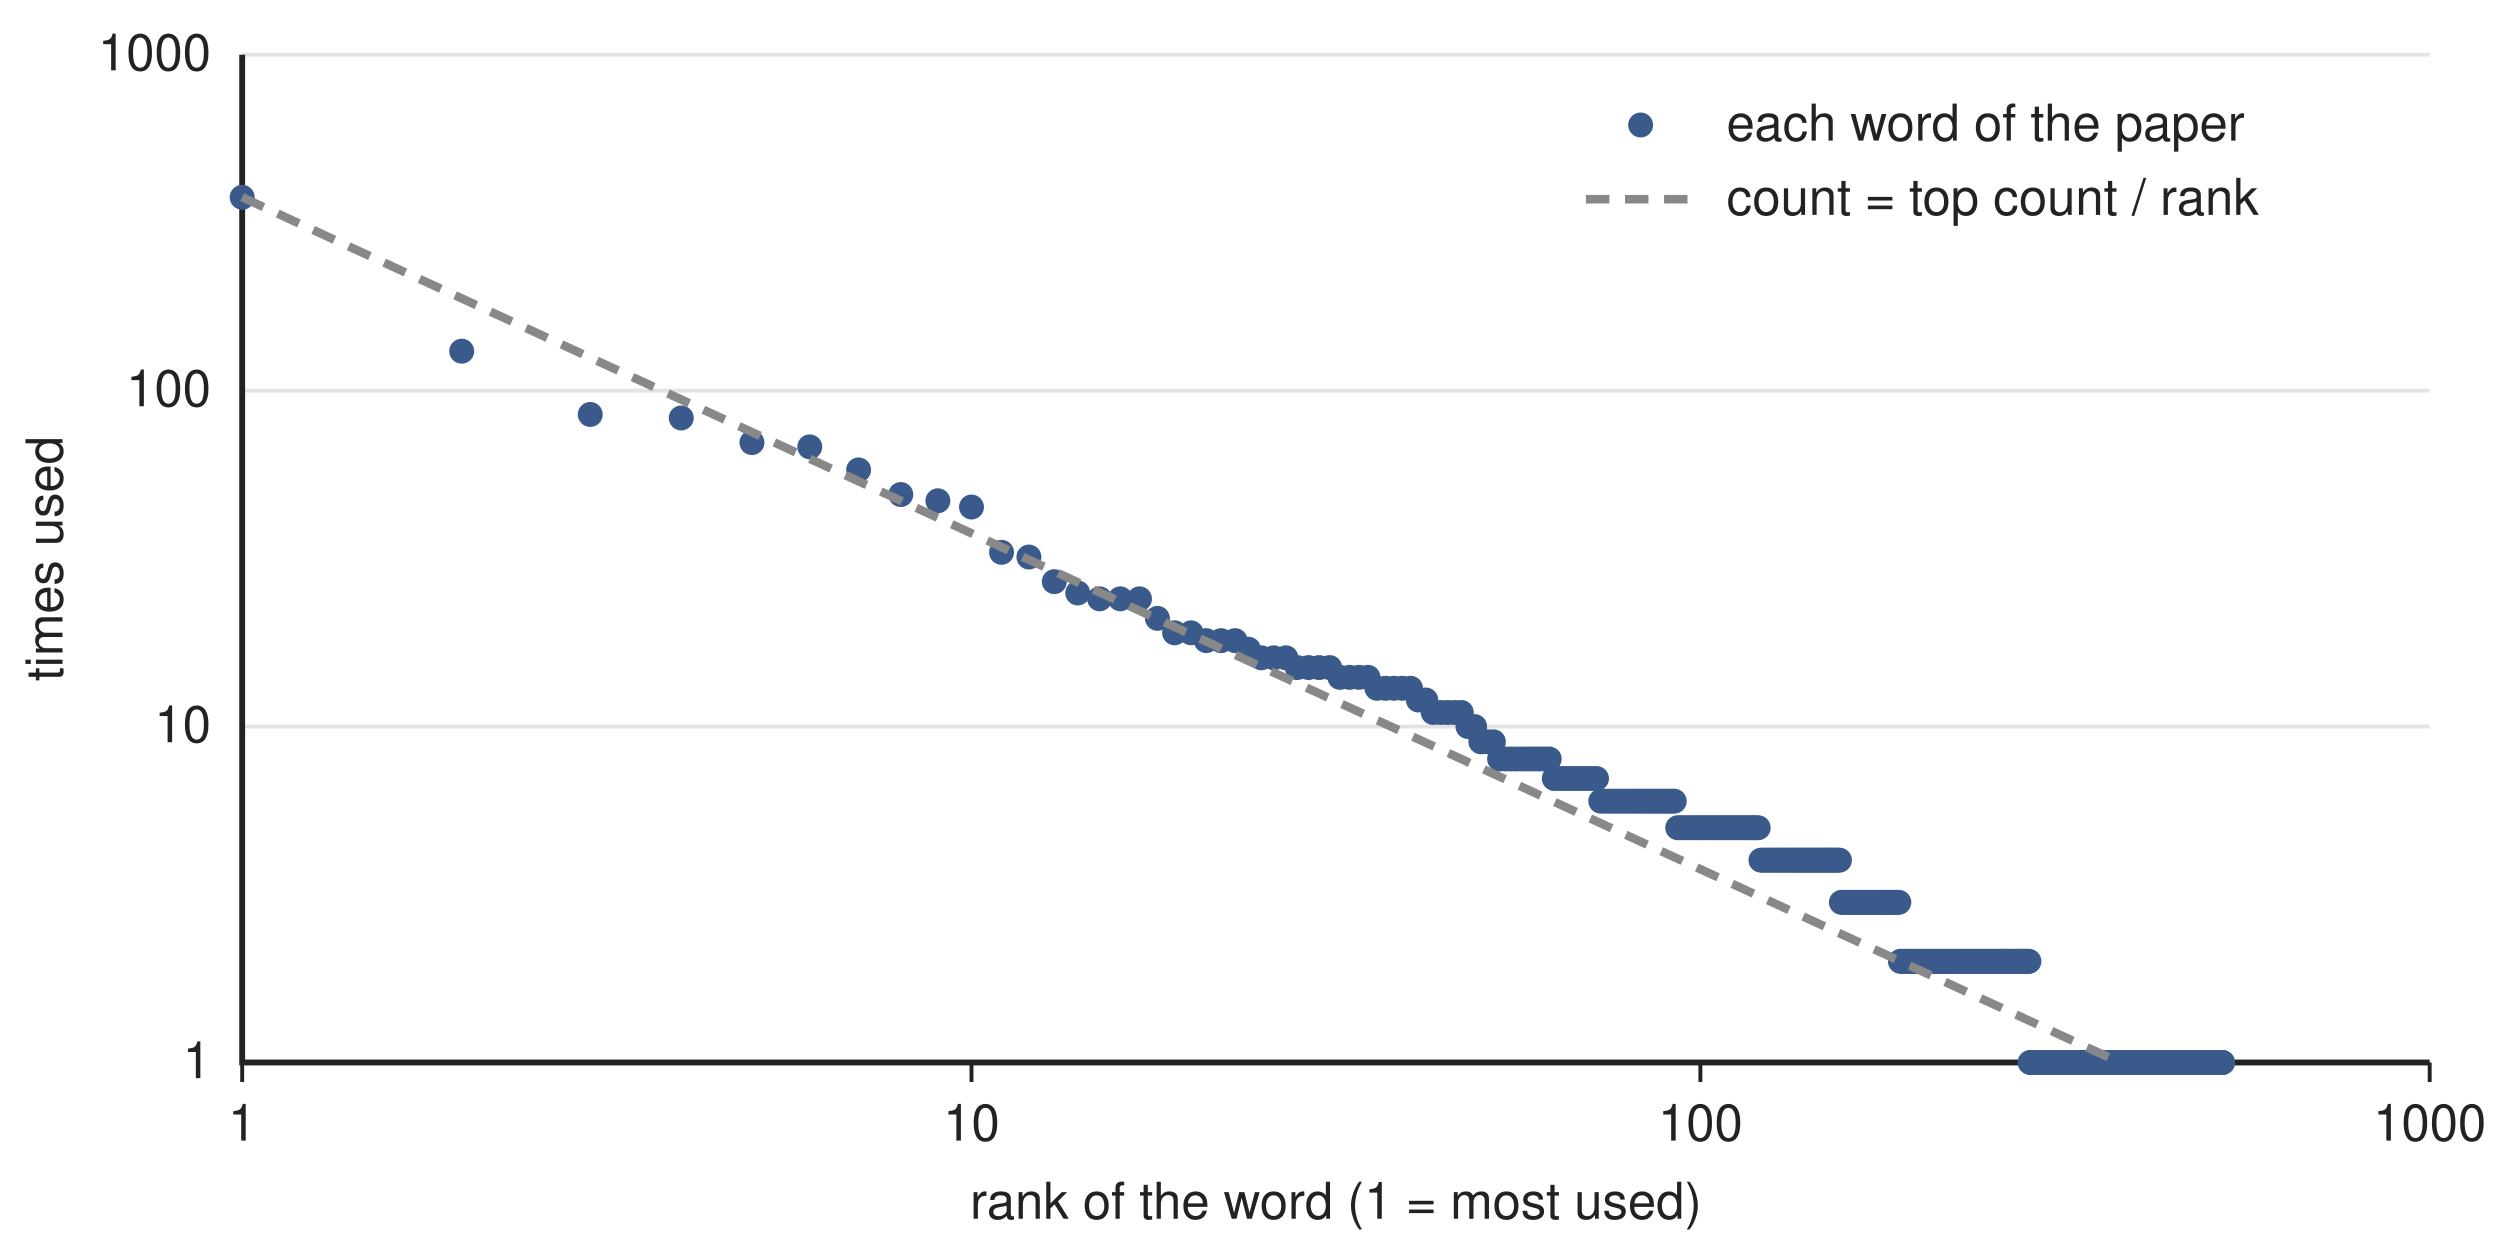
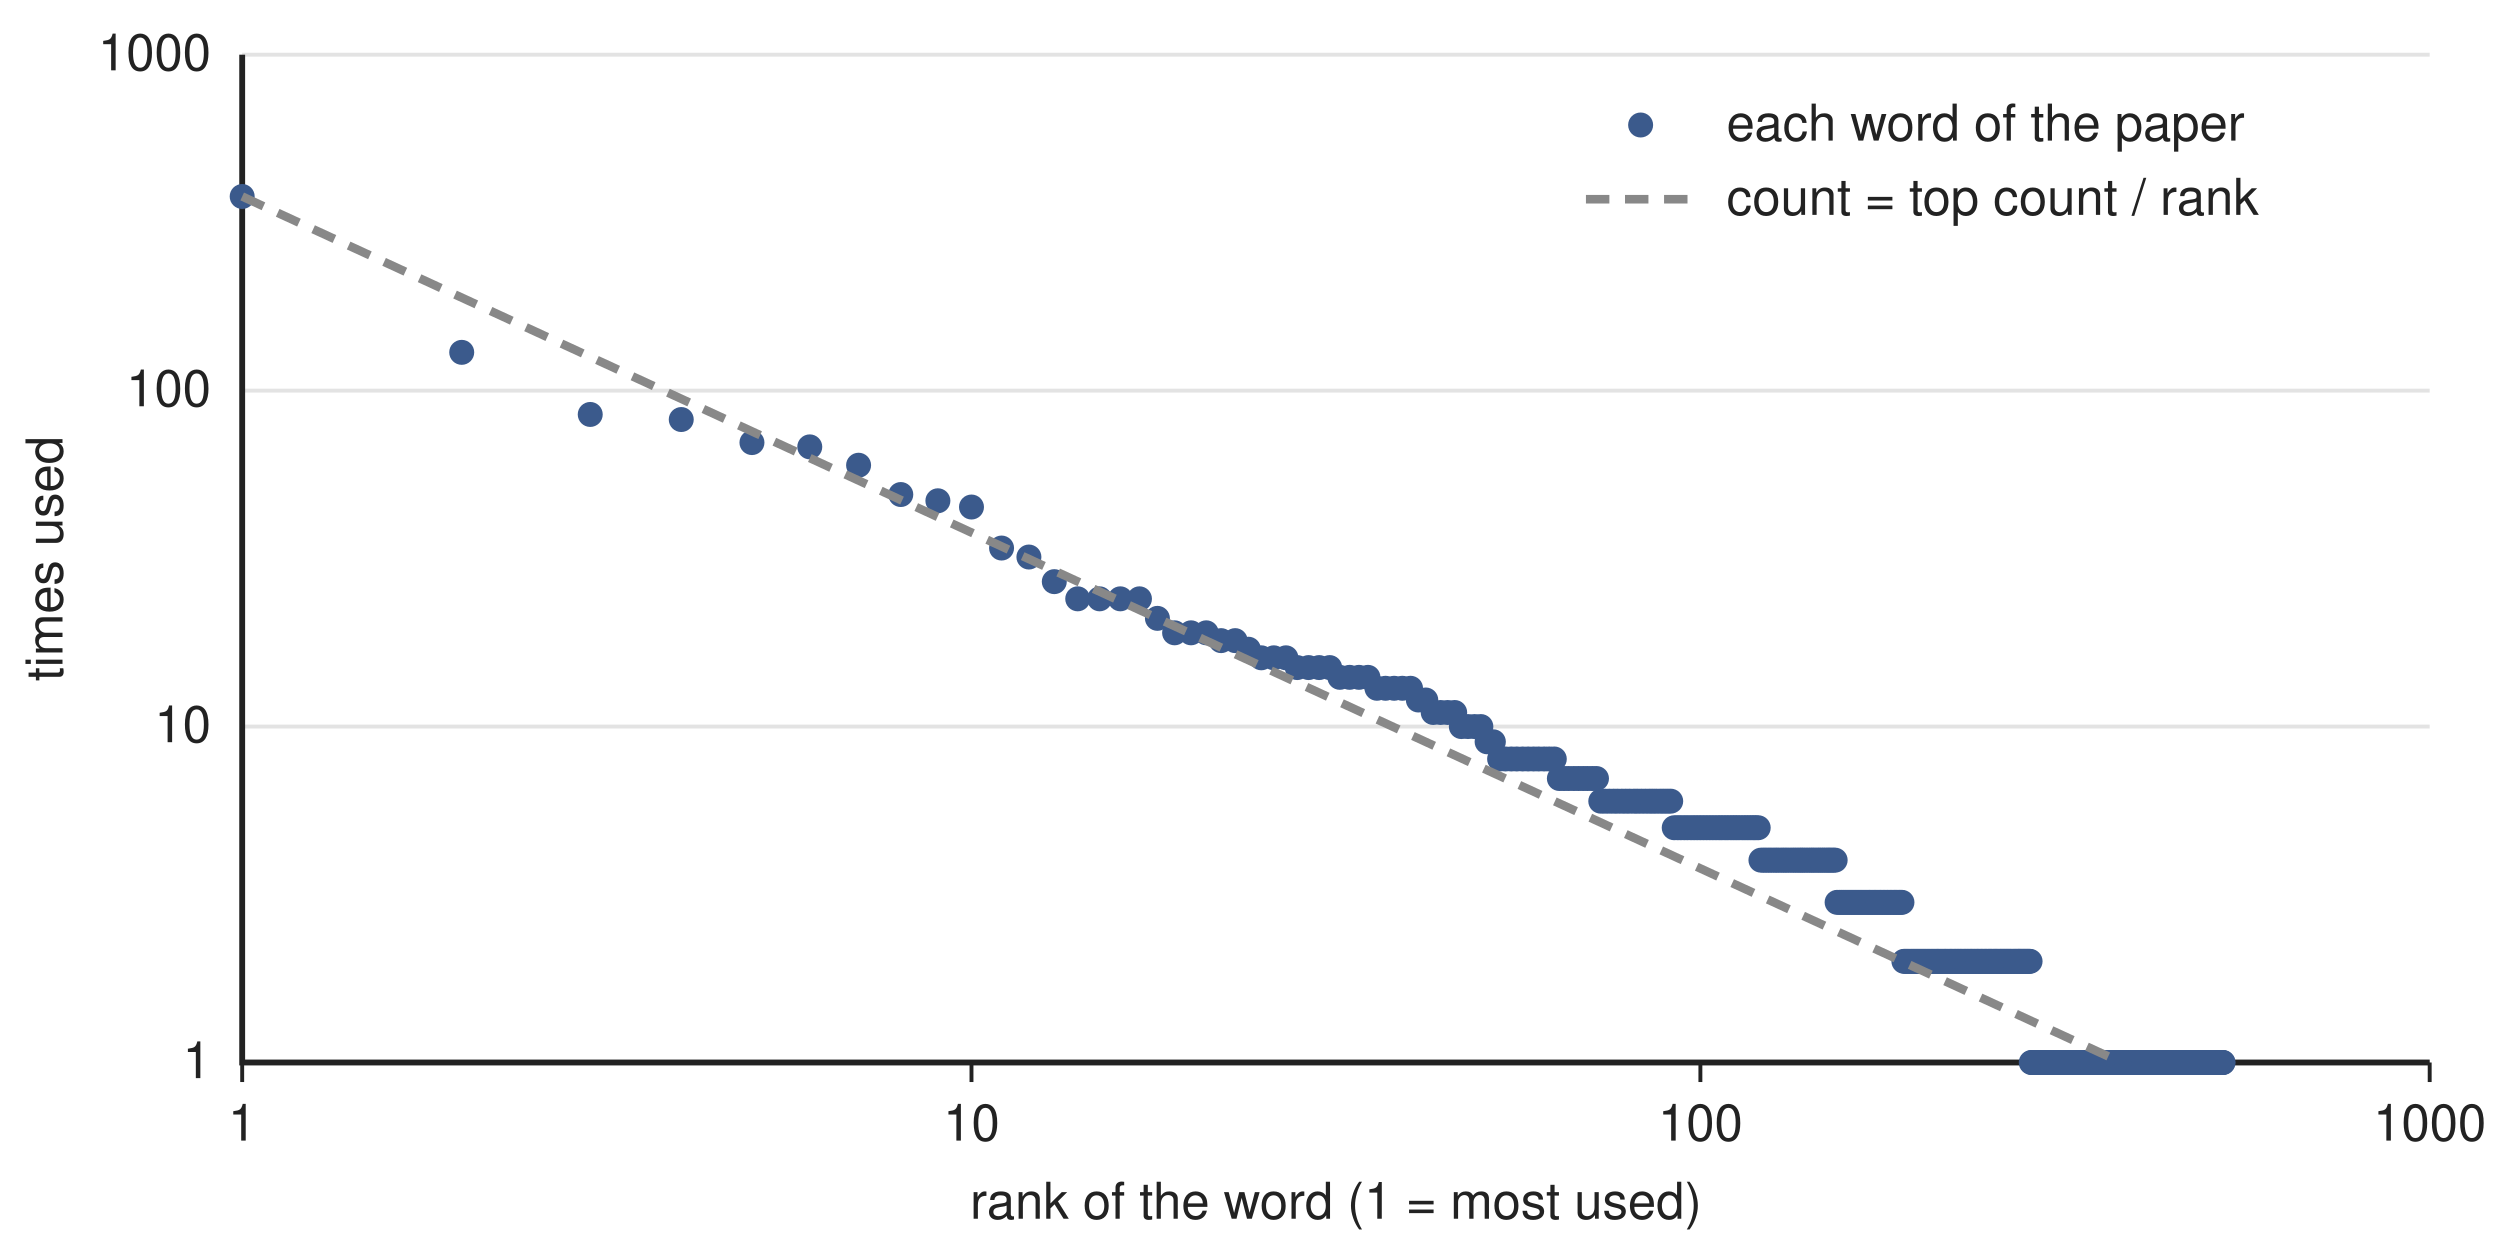
<svg xmlns="http://www.w3.org/2000/svg" viewBox="0 0 640 320" width="640" height="320" font-family="Helvetica, Arial, sans-serif" font-size="13">
  <rect width="640" height="320" fill="white" />
  <path d="M62 272.0 H622" stroke="#e3e3e3" />
  <text x="54" y="276.0" text-anchor="end" fill="#222">1</text>
  <path d="M62 186.0 H622" stroke="#e3e3e3" />
  <text x="54" y="190.0" text-anchor="end" fill="#222">10</text>
  <path d="M62 100.0 H622" stroke="#e3e3e3" />
  <text x="54" y="104.0" text-anchor="end" fill="#222">100</text>
  <path d="M62 14.0 H622" stroke="#e3e3e3" />
  <text x="54" y="18.0" text-anchor="end" fill="#222">1000</text>
  <path d="M62.0 272 v5" stroke="#222" />
  <text x="62.0" y="292" text-anchor="middle" fill="#222">1</text>
  <path d="M248.7 272 v5" stroke="#222" />
  <text x="248.7" y="292" text-anchor="middle" fill="#222">10</text>
  <path d="M435.3 272 v5" stroke="#222" />
  <text x="435.3" y="292" text-anchor="middle" fill="#222">100</text>
  <path d="M622.0 272 v5" stroke="#222" />
  <text x="622.0" y="292" text-anchor="middle" fill="#222">1000</text>
  <path d="M62 14 V272 H622" fill="none" stroke="#222" stroke-width="1.5" />
  <text x="342.0" y="312" text-anchor="middle" fill="#222">rank of the word (1 = most used)</text>
  <text x="16" y="143.0" text-anchor="middle" fill="#222" transform="rotate(-90 16 143.0)">times used</text>
-   <circle cx="62.0" cy="50.5" r="3.2" fill="#3b5a8c" />
-   <circle cx="118.2" cy="89.9" r="3.2" fill="#3b5a8c" />
+   <circle cx="62.0" cy="50.3" r="3.2" fill="#3b5a8c" />
+   <circle cx="118.2" cy="90.2" r="3.2" fill="#3b5a8c" />
  <circle cx="151.1" cy="106.1" r="3.2" fill="#3b5a8c" />
-   <circle cx="174.4" cy="107.0" r="3.2" fill="#3b5a8c" />
+   <circle cx="174.4" cy="107.4" r="3.2" fill="#3b5a8c" />
  <circle cx="192.5" cy="113.3" r="3.2" fill="#3b5a8c" />
  <circle cx="207.3" cy="114.4" r="3.2" fill="#3b5a8c" />
-   <circle cx="219.8" cy="120.3" r="3.2" fill="#3b5a8c" />
+   <circle cx="219.8" cy="119.1" r="3.2" fill="#3b5a8c" />
  <circle cx="230.6" cy="126.6" r="3.2" fill="#3b5a8c" />
  <circle cx="240.1" cy="128.2" r="3.2" fill="#3b5a8c" />
  <circle cx="248.7" cy="129.8" r="3.2" fill="#3b5a8c" />
-   <circle cx="256.4" cy="141.4" r="3.2" fill="#3b5a8c" />
+   <circle cx="256.4" cy="140.3" r="3.2" fill="#3b5a8c" />
  <circle cx="263.4" cy="142.6" r="3.2" fill="#3b5a8c" />
  <circle cx="269.9" cy="148.9" r="3.2" fill="#3b5a8c" />
-   <circle cx="275.9" cy="151.8" r="3.2" fill="#3b5a8c" />
+   <circle cx="275.9" cy="153.3" r="3.2" fill="#3b5a8c" />
  <circle cx="281.5" cy="153.3" r="3.2" fill="#3b5a8c" />
  <circle cx="286.8" cy="153.3" r="3.2" fill="#3b5a8c" />
  <circle cx="291.7" cy="153.3" r="3.2" fill="#3b5a8c" />
  <circle cx="296.3" cy="158.3" r="3.2" fill="#3b5a8c" />
  <circle cx="300.7" cy="162.0" r="3.2" fill="#3b5a8c" />
  <circle cx="304.9" cy="162.0" r="3.2" fill="#3b5a8c" />
-   <circle cx="308.8" cy="164.0" r="3.2" fill="#3b5a8c" />
+   <circle cx="308.8" cy="162.0" r="3.2" fill="#3b5a8c" />
  <circle cx="312.6" cy="164.0" r="3.2" fill="#3b5a8c" />
  <circle cx="316.2" cy="164.0" r="3.2" fill="#3b5a8c" />
  <circle cx="319.6" cy="166.2" r="3.2" fill="#3b5a8c" />
  <circle cx="322.9" cy="168.4" r="3.2" fill="#3b5a8c" />
  <circle cx="326.1" cy="168.4" r="3.2" fill="#3b5a8c" />
  <circle cx="329.2" cy="168.4" r="3.2" fill="#3b5a8c" />
  <circle cx="332.1" cy="170.9" r="3.2" fill="#3b5a8c" />
  <circle cx="335.0" cy="170.9" r="3.2" fill="#3b5a8c" />
  <circle cx="337.7" cy="170.9" r="3.2" fill="#3b5a8c" />
  <circle cx="340.4" cy="170.9" r="3.2" fill="#3b5a8c" />
  <circle cx="343.0" cy="173.4" r="3.2" fill="#3b5a8c" />
  <circle cx="345.5" cy="173.4" r="3.2" fill="#3b5a8c" />
  <circle cx="347.9" cy="173.4" r="3.2" fill="#3b5a8c" />
  <circle cx="350.2" cy="173.4" r="3.2" fill="#3b5a8c" />
  <circle cx="352.5" cy="176.2" r="3.2" fill="#3b5a8c" />
  <circle cx="354.7" cy="176.2" r="3.2" fill="#3b5a8c" />
  <circle cx="356.9" cy="176.2" r="3.2" fill="#3b5a8c" />
  <circle cx="359.0" cy="176.2" r="3.2" fill="#3b5a8c" />
  <circle cx="361.1" cy="176.2" r="3.2" fill="#3b5a8c" />
  <circle cx="363.1" cy="179.2" r="3.2" fill="#3b5a8c" />
  <circle cx="365.0" cy="179.2" r="3.2" fill="#3b5a8c" />
  <circle cx="366.9" cy="182.4" r="3.2" fill="#3b5a8c" />
  <circle cx="368.8" cy="182.4" r="3.2" fill="#3b5a8c" />
  <circle cx="370.6" cy="182.4" r="3.2" fill="#3b5a8c" />
  <circle cx="372.4" cy="182.4" r="3.2" fill="#3b5a8c" />
-   <circle cx="374.1" cy="182.4" r="3.2" fill="#3b5a8c" />
+   <circle cx="374.1" cy="186.0" r="3.2" fill="#3b5a8c" />
  <circle cx="375.8" cy="186.0" r="3.2" fill="#3b5a8c" />
  <circle cx="377.5" cy="186.0" r="3.2" fill="#3b5a8c" />
-   <circle cx="379.1" cy="189.9" r="3.2" fill="#3b5a8c" />
+   <circle cx="379.1" cy="186.0" r="3.2" fill="#3b5a8c" />
  <circle cx="380.7" cy="189.9" r="3.2" fill="#3b5a8c" />
  <circle cx="382.3" cy="189.9" r="3.2" fill="#3b5a8c" />
  <circle cx="383.9" cy="194.3" r="3.2" fill="#3b5a8c" />
  <circle cx="385.4" cy="194.3" r="3.2" fill="#3b5a8c" />
  <circle cx="386.9" cy="194.3" r="3.2" fill="#3b5a8c" />
  <circle cx="388.3" cy="194.3" r="3.2" fill="#3b5a8c" />
  <circle cx="389.8" cy="194.3" r="3.2" fill="#3b5a8c" />
  <circle cx="391.2" cy="194.3" r="3.2" fill="#3b5a8c" />
  <circle cx="392.6" cy="194.3" r="3.2" fill="#3b5a8c" />
  <circle cx="393.9" cy="194.3" r="3.2" fill="#3b5a8c" />
  <circle cx="395.3" cy="194.3" r="3.2" fill="#3b5a8c" />
  <circle cx="396.6" cy="194.3" r="3.2" fill="#3b5a8c" />
-   <circle cx="397.9" cy="199.3" r="3.2" fill="#3b5a8c" />
+   <circle cx="397.9" cy="194.3" r="3.2" fill="#3b5a8c" />
  <circle cx="399.2" cy="199.3" r="3.2" fill="#3b5a8c" />
  <circle cx="400.4" cy="199.3" r="3.2" fill="#3b5a8c" />
  <circle cx="401.6" cy="199.3" r="3.2" fill="#3b5a8c" />
  <circle cx="402.9" cy="199.3" r="3.2" fill="#3b5a8c" />
  <circle cx="404.1" cy="199.3" r="3.2" fill="#3b5a8c" />
  <circle cx="405.3" cy="199.3" r="3.2" fill="#3b5a8c" />
  <circle cx="406.4" cy="199.3" r="3.2" fill="#3b5a8c" />
  <circle cx="407.6" cy="199.3" r="3.2" fill="#3b5a8c" />
  <circle cx="408.7" cy="199.3" r="3.2" fill="#3b5a8c" />
  <circle cx="409.8" cy="205.1" r="3.2" fill="#3b5a8c" />
  <circle cx="410.9" cy="205.1" r="3.2" fill="#3b5a8c" />
  <circle cx="412.0" cy="205.1" r="3.2" fill="#3b5a8c" />
  <circle cx="413.1" cy="205.1" r="3.2" fill="#3b5a8c" />
  <circle cx="414.1" cy="205.1" r="3.2" fill="#3b5a8c" />
  <circle cx="415.2" cy="205.1" r="3.2" fill="#3b5a8c" />
  <circle cx="416.2" cy="205.1" r="3.2" fill="#3b5a8c" />
  <circle cx="417.2" cy="205.1" r="3.2" fill="#3b5a8c" />
  <circle cx="418.3" cy="205.1" r="3.2" fill="#3b5a8c" />
  <circle cx="419.2" cy="205.1" r="3.2" fill="#3b5a8c" />
  <circle cx="420.2" cy="205.1" r="3.2" fill="#3b5a8c" />
  <circle cx="421.2" cy="205.1" r="3.2" fill="#3b5a8c" />
  <circle cx="422.2" cy="205.1" r="3.2" fill="#3b5a8c" />
  <circle cx="423.1" cy="205.1" r="3.2" fill="#3b5a8c" />
  <circle cx="424.0" cy="205.1" r="3.2" fill="#3b5a8c" />
  <circle cx="425.0" cy="205.1" r="3.2" fill="#3b5a8c" />
  <circle cx="425.9" cy="205.1" r="3.2" fill="#3b5a8c" />
  <circle cx="426.8" cy="205.1" r="3.2" fill="#3b5a8c" />
  <circle cx="427.7" cy="205.1" r="3.2" fill="#3b5a8c" />
-   <circle cx="428.6" cy="205.1" r="3.2" fill="#3b5a8c" />
+   <circle cx="428.6" cy="211.9" r="3.2" fill="#3b5a8c" />
  <circle cx="429.5" cy="211.9" r="3.2" fill="#3b5a8c" />
  <circle cx="430.3" cy="211.9" r="3.2" fill="#3b5a8c" />
  <circle cx="431.2" cy="211.9" r="3.2" fill="#3b5a8c" />
  <circle cx="432.0" cy="211.9" r="3.2" fill="#3b5a8c" />
  <circle cx="432.9" cy="211.9" r="3.2" fill="#3b5a8c" />
  <circle cx="433.7" cy="211.9" r="3.2" fill="#3b5a8c" />
  <circle cx="434.5" cy="211.9" r="3.2" fill="#3b5a8c" />
  <circle cx="435.3" cy="211.9" r="3.2" fill="#3b5a8c" />
  <circle cx="436.1" cy="211.9" r="3.2" fill="#3b5a8c" />
  <circle cx="436.9" cy="211.9" r="3.2" fill="#3b5a8c" />
  <circle cx="437.7" cy="211.9" r="3.2" fill="#3b5a8c" />
  <circle cx="438.5" cy="211.9" r="3.2" fill="#3b5a8c" />
  <circle cx="439.3" cy="211.9" r="3.2" fill="#3b5a8c" />
  <circle cx="440.1" cy="211.9" r="3.2" fill="#3b5a8c" />
  <circle cx="440.8" cy="211.9" r="3.2" fill="#3b5a8c" />
  <circle cx="441.6" cy="211.9" r="3.2" fill="#3b5a8c" />
  <circle cx="442.3" cy="211.9" r="3.2" fill="#3b5a8c" />
  <circle cx="443.1" cy="211.9" r="3.2" fill="#3b5a8c" />
  <circle cx="443.8" cy="211.9" r="3.2" fill="#3b5a8c" />
  <circle cx="444.5" cy="211.9" r="3.2" fill="#3b5a8c" />
  <circle cx="445.2" cy="211.9" r="3.2" fill="#3b5a8c" />
  <circle cx="446.0" cy="211.9" r="3.2" fill="#3b5a8c" />
  <circle cx="446.7" cy="211.9" r="3.2" fill="#3b5a8c" />
  <circle cx="447.4" cy="211.9" r="3.2" fill="#3b5a8c" />
  <circle cx="448.1" cy="211.9" r="3.2" fill="#3b5a8c" />
  <circle cx="448.8" cy="211.9" r="3.2" fill="#3b5a8c" />
  <circle cx="449.4" cy="211.9" r="3.2" fill="#3b5a8c" />
  <circle cx="450.1" cy="211.9" r="3.2" fill="#3b5a8c" />
  <circle cx="450.8" cy="220.2" r="3.2" fill="#3b5a8c" />
  <circle cx="451.5" cy="220.2" r="3.2" fill="#3b5a8c" />
  <circle cx="452.1" cy="220.2" r="3.2" fill="#3b5a8c" />
  <circle cx="452.8" cy="220.2" r="3.2" fill="#3b5a8c" />
  <circle cx="453.4" cy="220.2" r="3.2" fill="#3b5a8c" />
  <circle cx="454.1" cy="220.2" r="3.2" fill="#3b5a8c" />
  <circle cx="454.7" cy="220.2" r="3.2" fill="#3b5a8c" />
  <circle cx="455.3" cy="220.2" r="3.2" fill="#3b5a8c" />
  <circle cx="456.0" cy="220.2" r="3.2" fill="#3b5a8c" />
  <circle cx="456.6" cy="220.2" r="3.2" fill="#3b5a8c" />
  <circle cx="457.2" cy="220.2" r="3.2" fill="#3b5a8c" />
  <circle cx="457.8" cy="220.2" r="3.2" fill="#3b5a8c" />
  <circle cx="458.5" cy="220.2" r="3.2" fill="#3b5a8c" />
  <circle cx="459.1" cy="220.2" r="3.2" fill="#3b5a8c" />
  <circle cx="459.7" cy="220.2" r="3.2" fill="#3b5a8c" />
  <circle cx="460.3" cy="220.2" r="3.2" fill="#3b5a8c" />
  <circle cx="460.9" cy="220.2" r="3.2" fill="#3b5a8c" />
  <circle cx="461.4" cy="220.2" r="3.2" fill="#3b5a8c" />
  <circle cx="462.0" cy="220.2" r="3.2" fill="#3b5a8c" />
  <circle cx="462.6" cy="220.2" r="3.2" fill="#3b5a8c" />
  <circle cx="463.2" cy="220.2" r="3.2" fill="#3b5a8c" />
  <circle cx="463.8" cy="220.2" r="3.2" fill="#3b5a8c" />
  <circle cx="464.3" cy="220.2" r="3.2" fill="#3b5a8c" />
  <circle cx="464.9" cy="220.2" r="3.2" fill="#3b5a8c" />
  <circle cx="465.5" cy="220.2" r="3.2" fill="#3b5a8c" />
  <circle cx="466.0" cy="220.2" r="3.2" fill="#3b5a8c" />
  <circle cx="466.6" cy="220.2" r="3.2" fill="#3b5a8c" />
  <circle cx="467.1" cy="220.2" r="3.2" fill="#3b5a8c" />
  <circle cx="467.7" cy="220.2" r="3.2" fill="#3b5a8c" />
  <circle cx="468.2" cy="220.2" r="3.2" fill="#3b5a8c" />
  <circle cx="468.7" cy="220.2" r="3.2" fill="#3b5a8c" />
  <circle cx="469.3" cy="220.2" r="3.2" fill="#3b5a8c" />
  <circle cx="469.8" cy="220.2" r="3.2" fill="#3b5a8c" />
-   <circle cx="470.3" cy="220.2" r="3.2" fill="#3b5a8c" />
-   <circle cx="470.9" cy="220.2" r="3.2" fill="#3b5a8c" />
+   <circle cx="470.3" cy="231.0" r="3.2" fill="#3b5a8c" />
+   <circle cx="470.9" cy="231.0" r="3.2" fill="#3b5a8c" />
  <circle cx="471.4" cy="231.0" r="3.2" fill="#3b5a8c" />
  <circle cx="471.9" cy="231.0" r="3.2" fill="#3b5a8c" />
  <circle cx="472.4" cy="231.0" r="3.2" fill="#3b5a8c" />
  <circle cx="472.9" cy="231.0" r="3.2" fill="#3b5a8c" />
  <circle cx="473.4" cy="231.0" r="3.2" fill="#3b5a8c" />
  <circle cx="473.9" cy="231.0" r="3.2" fill="#3b5a8c" />
  <circle cx="474.4" cy="231.0" r="3.2" fill="#3b5a8c" />
  <circle cx="474.9" cy="231.0" r="3.2" fill="#3b5a8c" />
  <circle cx="475.4" cy="231.0" r="3.2" fill="#3b5a8c" />
  <circle cx="475.9" cy="231.0" r="3.2" fill="#3b5a8c" />
  <circle cx="476.4" cy="231.0" r="3.2" fill="#3b5a8c" />
  <circle cx="476.9" cy="231.0" r="3.2" fill="#3b5a8c" />
  <circle cx="477.4" cy="231.0" r="3.2" fill="#3b5a8c" />
  <circle cx="477.9" cy="231.0" r="3.2" fill="#3b5a8c" />
  <circle cx="478.4" cy="231.0" r="3.2" fill="#3b5a8c" />
  <circle cx="478.8" cy="231.0" r="3.2" fill="#3b5a8c" />
  <circle cx="479.3" cy="231.0" r="3.2" fill="#3b5a8c" />
  <circle cx="479.8" cy="231.0" r="3.2" fill="#3b5a8c" />
  <circle cx="480.2" cy="231.0" r="3.2" fill="#3b5a8c" />
  <circle cx="480.7" cy="231.0" r="3.2" fill="#3b5a8c" />
  <circle cx="481.2" cy="231.0" r="3.2" fill="#3b5a8c" />
  <circle cx="481.6" cy="231.0" r="3.2" fill="#3b5a8c" />
  <circle cx="482.1" cy="231.0" r="3.2" fill="#3b5a8c" />
  <circle cx="482.5" cy="231.0" r="3.2" fill="#3b5a8c" />
  <circle cx="483.0" cy="231.0" r="3.2" fill="#3b5a8c" />
  <circle cx="483.4" cy="231.0" r="3.2" fill="#3b5a8c" />
  <circle cx="483.9" cy="231.0" r="3.2" fill="#3b5a8c" />
  <circle cx="484.3" cy="231.0" r="3.2" fill="#3b5a8c" />
  <circle cx="484.8" cy="231.0" r="3.2" fill="#3b5a8c" />
  <circle cx="485.2" cy="231.0" r="3.2" fill="#3b5a8c" />
  <circle cx="485.6" cy="231.0" r="3.2" fill="#3b5a8c" />
  <circle cx="486.1" cy="231.0" r="3.2" fill="#3b5a8c" />
-   <circle cx="486.5" cy="246.1" r="3.2" fill="#3b5a8c" />
-   <circle cx="486.9" cy="246.1" r="3.2" fill="#3b5a8c" />
+   <circle cx="486.5" cy="231.0" r="3.2" fill="#3b5a8c" />
+   <circle cx="486.9" cy="231.0" r="3.2" fill="#3b5a8c" />
  <circle cx="487.4" cy="246.1" r="3.2" fill="#3b5a8c" />
  <circle cx="487.8" cy="246.1" r="3.2" fill="#3b5a8c" />
  <circle cx="488.2" cy="246.1" r="3.2" fill="#3b5a8c" />
  <circle cx="488.6" cy="246.1" r="3.2" fill="#3b5a8c" />
  <circle cx="489.1" cy="246.1" r="3.2" fill="#3b5a8c" />
  <circle cx="489.5" cy="246.1" r="3.2" fill="#3b5a8c" />
  <circle cx="489.9" cy="246.1" r="3.2" fill="#3b5a8c" />
  <circle cx="490.3" cy="246.1" r="3.2" fill="#3b5a8c" />
  <circle cx="490.7" cy="246.1" r="3.2" fill="#3b5a8c" />
  <circle cx="491.1" cy="246.1" r="3.2" fill="#3b5a8c" />
  <circle cx="491.5" cy="246.1" r="3.2" fill="#3b5a8c" />
  <circle cx="491.9" cy="246.1" r="3.2" fill="#3b5a8c" />
  <circle cx="492.3" cy="246.1" r="3.2" fill="#3b5a8c" />
  <circle cx="492.7" cy="246.1" r="3.2" fill="#3b5a8c" />
  <circle cx="493.1" cy="246.1" r="3.2" fill="#3b5a8c" />
  <circle cx="493.5" cy="246.1" r="3.2" fill="#3b5a8c" />
  <circle cx="493.9" cy="246.1" r="3.2" fill="#3b5a8c" />
  <circle cx="494.3" cy="246.1" r="3.2" fill="#3b5a8c" />
  <circle cx="494.7" cy="246.1" r="3.2" fill="#3b5a8c" />
  <circle cx="495.1" cy="246.1" r="3.2" fill="#3b5a8c" />
  <circle cx="495.5" cy="246.1" r="3.2" fill="#3b5a8c" />
  <circle cx="495.9" cy="246.1" r="3.2" fill="#3b5a8c" />
  <circle cx="496.2" cy="246.1" r="3.2" fill="#3b5a8c" />
  <circle cx="496.6" cy="246.1" r="3.2" fill="#3b5a8c" />
  <circle cx="497.0" cy="246.1" r="3.2" fill="#3b5a8c" />
  <circle cx="497.4" cy="246.1" r="3.2" fill="#3b5a8c" />
  <circle cx="497.8" cy="246.1" r="3.2" fill="#3b5a8c" />
  <circle cx="498.1" cy="246.1" r="3.2" fill="#3b5a8c" />
  <circle cx="498.5" cy="246.1" r="3.2" fill="#3b5a8c" />
  <circle cx="498.9" cy="246.1" r="3.2" fill="#3b5a8c" />
  <circle cx="499.3" cy="246.1" r="3.2" fill="#3b5a8c" />
  <circle cx="499.6" cy="246.1" r="3.2" fill="#3b5a8c" />
  <circle cx="500.0" cy="246.1" r="3.2" fill="#3b5a8c" />
  <circle cx="500.4" cy="246.1" r="3.2" fill="#3b5a8c" />
  <circle cx="500.7" cy="246.1" r="3.2" fill="#3b5a8c" />
  <circle cx="501.1" cy="246.1" r="3.2" fill="#3b5a8c" />
  <circle cx="501.4" cy="246.1" r="3.2" fill="#3b5a8c" />
  <circle cx="501.8" cy="246.1" r="3.2" fill="#3b5a8c" />
  <circle cx="502.1" cy="246.1" r="3.2" fill="#3b5a8c" />
  <circle cx="502.5" cy="246.1" r="3.2" fill="#3b5a8c" />
  <circle cx="502.9" cy="246.1" r="3.2" fill="#3b5a8c" />
  <circle cx="503.2" cy="246.1" r="3.2" fill="#3b5a8c" />
  <circle cx="503.6" cy="246.1" r="3.2" fill="#3b5a8c" />
  <circle cx="503.9" cy="246.1" r="3.2" fill="#3b5a8c" />
  <circle cx="504.3" cy="246.1" r="3.2" fill="#3b5a8c" />
  <circle cx="504.6" cy="246.1" r="3.2" fill="#3b5a8c" />
  <circle cx="504.9" cy="246.1" r="3.2" fill="#3b5a8c" />
  <circle cx="505.3" cy="246.1" r="3.2" fill="#3b5a8c" />
  <circle cx="505.6" cy="246.1" r="3.2" fill="#3b5a8c" />
  <circle cx="506.0" cy="246.1" r="3.2" fill="#3b5a8c" />
  <circle cx="506.3" cy="246.1" r="3.2" fill="#3b5a8c" />
  <circle cx="506.6" cy="246.1" r="3.2" fill="#3b5a8c" />
  <circle cx="507.0" cy="246.1" r="3.2" fill="#3b5a8c" />
  <circle cx="507.3" cy="246.1" r="3.2" fill="#3b5a8c" />
  <circle cx="507.6" cy="246.1" r="3.2" fill="#3b5a8c" />
  <circle cx="508.0" cy="246.1" r="3.2" fill="#3b5a8c" />
  <circle cx="508.3" cy="246.1" r="3.2" fill="#3b5a8c" />
  <circle cx="508.6" cy="246.1" r="3.2" fill="#3b5a8c" />
  <circle cx="509.0" cy="246.1" r="3.2" fill="#3b5a8c" />
  <circle cx="509.3" cy="246.1" r="3.2" fill="#3b5a8c" />
  <circle cx="509.6" cy="246.1" r="3.2" fill="#3b5a8c" />
  <circle cx="509.9" cy="246.1" r="3.2" fill="#3b5a8c" />
  <circle cx="510.3" cy="246.1" r="3.2" fill="#3b5a8c" />
  <circle cx="510.6" cy="246.1" r="3.2" fill="#3b5a8c" />
  <circle cx="510.9" cy="246.1" r="3.2" fill="#3b5a8c" />
  <circle cx="511.2" cy="246.1" r="3.2" fill="#3b5a8c" />
  <circle cx="511.5" cy="246.1" r="3.2" fill="#3b5a8c" />
  <circle cx="511.9" cy="246.1" r="3.2" fill="#3b5a8c" />
  <circle cx="512.2" cy="246.1" r="3.2" fill="#3b5a8c" />
  <circle cx="512.5" cy="246.1" r="3.2" fill="#3b5a8c" />
  <circle cx="512.8" cy="246.1" r="3.2" fill="#3b5a8c" />
  <circle cx="513.1" cy="246.1" r="3.2" fill="#3b5a8c" />
  <circle cx="513.4" cy="246.1" r="3.2" fill="#3b5a8c" />
  <circle cx="513.7" cy="246.1" r="3.2" fill="#3b5a8c" />
  <circle cx="514.0" cy="246.1" r="3.2" fill="#3b5a8c" />
  <circle cx="514.3" cy="246.1" r="3.2" fill="#3b5a8c" />
  <circle cx="514.6" cy="246.1" r="3.2" fill="#3b5a8c" />
  <circle cx="514.9" cy="246.1" r="3.2" fill="#3b5a8c" />
  <circle cx="515.3" cy="246.1" r="3.2" fill="#3b5a8c" />
  <circle cx="515.6" cy="246.1" r="3.2" fill="#3b5a8c" />
  <circle cx="515.9" cy="246.1" r="3.2" fill="#3b5a8c" />
  <circle cx="516.2" cy="246.1" r="3.2" fill="#3b5a8c" />
  <circle cx="516.5" cy="246.1" r="3.2" fill="#3b5a8c" />
  <circle cx="516.8" cy="246.1" r="3.2" fill="#3b5a8c" />
  <circle cx="517.0" cy="246.1" r="3.2" fill="#3b5a8c" />
  <circle cx="517.3" cy="246.1" r="3.2" fill="#3b5a8c" />
  <circle cx="517.6" cy="246.1" r="3.2" fill="#3b5a8c" />
  <circle cx="517.9" cy="246.1" r="3.2" fill="#3b5a8c" />
  <circle cx="518.2" cy="246.1" r="3.2" fill="#3b5a8c" />
  <circle cx="518.5" cy="246.1" r="3.2" fill="#3b5a8c" />
  <circle cx="518.8" cy="246.1" r="3.2" fill="#3b5a8c" />
  <circle cx="519.1" cy="246.1" r="3.2" fill="#3b5a8c" />
  <circle cx="519.4" cy="246.1" r="3.2" fill="#3b5a8c" />
-   <circle cx="519.7" cy="272.0" r="3.2" fill="#3b5a8c" />
+   <circle cx="519.7" cy="246.1" r="3.2" fill="#3b5a8c" />
  <circle cx="520.0" cy="272.0" r="3.2" fill="#3b5a8c" />
  <circle cx="520.2" cy="272.0" r="3.2" fill="#3b5a8c" />
  <circle cx="520.5" cy="272.0" r="3.2" fill="#3b5a8c" />
  <circle cx="520.8" cy="272.0" r="3.2" fill="#3b5a8c" />
  <circle cx="521.1" cy="272.0" r="3.2" fill="#3b5a8c" />
  <circle cx="521.4" cy="272.0" r="3.2" fill="#3b5a8c" />
  <circle cx="521.6" cy="272.0" r="3.2" fill="#3b5a8c" />
  <circle cx="521.9" cy="272.0" r="3.2" fill="#3b5a8c" />
  <circle cx="522.2" cy="272.0" r="3.2" fill="#3b5a8c" />
  <circle cx="522.5" cy="272.0" r="3.2" fill="#3b5a8c" />
  <circle cx="522.8" cy="272.0" r="3.2" fill="#3b5a8c" />
  <circle cx="523.0" cy="272.0" r="3.2" fill="#3b5a8c" />
  <circle cx="523.3" cy="272.0" r="3.2" fill="#3b5a8c" />
  <circle cx="523.6" cy="272.0" r="3.2" fill="#3b5a8c" />
  <circle cx="523.9" cy="272.0" r="3.2" fill="#3b5a8c" />
  <circle cx="524.1" cy="272.0" r="3.2" fill="#3b5a8c" />
  <circle cx="524.4" cy="272.0" r="3.2" fill="#3b5a8c" />
  <circle cx="524.7" cy="272.0" r="3.2" fill="#3b5a8c" />
  <circle cx="524.9" cy="272.0" r="3.2" fill="#3b5a8c" />
  <circle cx="525.2" cy="272.0" r="3.2" fill="#3b5a8c" />
  <circle cx="525.5" cy="272.0" r="3.2" fill="#3b5a8c" />
  <circle cx="525.7" cy="272.0" r="3.2" fill="#3b5a8c" />
  <circle cx="526.0" cy="272.0" r="3.2" fill="#3b5a8c" />
  <circle cx="526.3" cy="272.0" r="3.2" fill="#3b5a8c" />
  <circle cx="526.5" cy="272.0" r="3.2" fill="#3b5a8c" />
  <circle cx="526.8" cy="272.0" r="3.2" fill="#3b5a8c" />
  <circle cx="527.1" cy="272.0" r="3.2" fill="#3b5a8c" />
  <circle cx="527.3" cy="272.0" r="3.2" fill="#3b5a8c" />
  <circle cx="527.6" cy="272.0" r="3.2" fill="#3b5a8c" />
  <circle cx="527.8" cy="272.0" r="3.2" fill="#3b5a8c" />
  <circle cx="528.1" cy="272.0" r="3.2" fill="#3b5a8c" />
  <circle cx="528.4" cy="272.0" r="3.2" fill="#3b5a8c" />
  <circle cx="528.6" cy="272.0" r="3.2" fill="#3b5a8c" />
  <circle cx="528.9" cy="272.0" r="3.2" fill="#3b5a8c" />
  <circle cx="529.1" cy="272.0" r="3.2" fill="#3b5a8c" />
  <circle cx="529.4" cy="272.0" r="3.2" fill="#3b5a8c" />
  <circle cx="529.6" cy="272.0" r="3.2" fill="#3b5a8c" />
  <circle cx="529.9" cy="272.0" r="3.2" fill="#3b5a8c" />
  <circle cx="530.1" cy="272.0" r="3.2" fill="#3b5a8c" />
  <circle cx="530.4" cy="272.0" r="3.2" fill="#3b5a8c" />
  <circle cx="530.6" cy="272.0" r="3.2" fill="#3b5a8c" />
  <circle cx="530.9" cy="272.0" r="3.2" fill="#3b5a8c" />
  <circle cx="531.1" cy="272.0" r="3.2" fill="#3b5a8c" />
  <circle cx="531.4" cy="272.0" r="3.2" fill="#3b5a8c" />
  <circle cx="531.6" cy="272.0" r="3.2" fill="#3b5a8c" />
  <circle cx="531.9" cy="272.0" r="3.2" fill="#3b5a8c" />
  <circle cx="532.1" cy="272.0" r="3.2" fill="#3b5a8c" />
  <circle cx="532.4" cy="272.0" r="3.2" fill="#3b5a8c" />
  <circle cx="532.6" cy="272.0" r="3.2" fill="#3b5a8c" />
  <circle cx="532.9" cy="272.0" r="3.2" fill="#3b5a8c" />
  <circle cx="533.1" cy="272.0" r="3.2" fill="#3b5a8c" />
  <circle cx="533.3" cy="272.0" r="3.2" fill="#3b5a8c" />
  <circle cx="533.6" cy="272.0" r="3.2" fill="#3b5a8c" />
  <circle cx="533.8" cy="272.0" r="3.2" fill="#3b5a8c" />
  <circle cx="534.1" cy="272.0" r="3.2" fill="#3b5a8c" />
  <circle cx="534.3" cy="272.0" r="3.2" fill="#3b5a8c" />
  <circle cx="534.5" cy="272.0" r="3.2" fill="#3b5a8c" />
  <circle cx="534.8" cy="272.0" r="3.2" fill="#3b5a8c" />
  <circle cx="535.0" cy="272.0" r="3.2" fill="#3b5a8c" />
  <circle cx="535.3" cy="272.0" r="3.2" fill="#3b5a8c" />
  <circle cx="535.5" cy="272.0" r="3.2" fill="#3b5a8c" />
  <circle cx="535.7" cy="272.0" r="3.2" fill="#3b5a8c" />
  <circle cx="536.0" cy="272.0" r="3.2" fill="#3b5a8c" />
  <circle cx="536.2" cy="272.0" r="3.2" fill="#3b5a8c" />
  <circle cx="536.4" cy="272.0" r="3.2" fill="#3b5a8c" />
  <circle cx="536.7" cy="272.0" r="3.2" fill="#3b5a8c" />
  <circle cx="536.9" cy="272.0" r="3.2" fill="#3b5a8c" />
  <circle cx="537.1" cy="272.0" r="3.2" fill="#3b5a8c" />
  <circle cx="537.4" cy="272.0" r="3.2" fill="#3b5a8c" />
  <circle cx="537.6" cy="272.0" r="3.2" fill="#3b5a8c" />
  <circle cx="537.8" cy="272.0" r="3.2" fill="#3b5a8c" />
  <circle cx="538.0" cy="272.0" r="3.2" fill="#3b5a8c" />
  <circle cx="538.3" cy="272.0" r="3.2" fill="#3b5a8c" />
  <circle cx="538.5" cy="272.0" r="3.2" fill="#3b5a8c" />
  <circle cx="538.7" cy="272.0" r="3.2" fill="#3b5a8c" />
  <circle cx="539.0" cy="272.0" r="3.2" fill="#3b5a8c" />
  <circle cx="539.2" cy="272.0" r="3.2" fill="#3b5a8c" />
  <circle cx="539.4" cy="272.0" r="3.2" fill="#3b5a8c" />
  <circle cx="539.6" cy="272.0" r="3.2" fill="#3b5a8c" />
  <circle cx="539.8" cy="272.0" r="3.2" fill="#3b5a8c" />
  <circle cx="540.1" cy="272.0" r="3.2" fill="#3b5a8c" />
  <circle cx="540.3" cy="272.0" r="3.2" fill="#3b5a8c" />
  <circle cx="540.5" cy="272.0" r="3.2" fill="#3b5a8c" />
  <circle cx="540.7" cy="272.0" r="3.2" fill="#3b5a8c" />
  <circle cx="541.0" cy="272.0" r="3.2" fill="#3b5a8c" />
  <circle cx="541.2" cy="272.0" r="3.2" fill="#3b5a8c" />
  <circle cx="541.4" cy="272.0" r="3.2" fill="#3b5a8c" />
  <circle cx="541.6" cy="272.0" r="3.2" fill="#3b5a8c" />
  <circle cx="541.8" cy="272.0" r="3.2" fill="#3b5a8c" />
  <circle cx="542.1" cy="272.0" r="3.2" fill="#3b5a8c" />
  <circle cx="542.3" cy="272.0" r="3.2" fill="#3b5a8c" />
  <circle cx="542.5" cy="272.0" r="3.2" fill="#3b5a8c" />
  <circle cx="542.7" cy="272.0" r="3.2" fill="#3b5a8c" />
  <circle cx="542.9" cy="272.0" r="3.2" fill="#3b5a8c" />
  <circle cx="543.1" cy="272.0" r="3.2" fill="#3b5a8c" />
  <circle cx="543.3" cy="272.0" r="3.2" fill="#3b5a8c" />
  <circle cx="543.6" cy="272.0" r="3.2" fill="#3b5a8c" />
  <circle cx="543.8" cy="272.0" r="3.2" fill="#3b5a8c" />
  <circle cx="544.0" cy="272.0" r="3.2" fill="#3b5a8c" />
  <circle cx="544.2" cy="272.0" r="3.2" fill="#3b5a8c" />
  <circle cx="544.4" cy="272.0" r="3.2" fill="#3b5a8c" />
  <circle cx="544.6" cy="272.0" r="3.2" fill="#3b5a8c" />
  <circle cx="544.8" cy="272.0" r="3.2" fill="#3b5a8c" />
  <circle cx="545.0" cy="272.0" r="3.2" fill="#3b5a8c" />
  <circle cx="545.2" cy="272.0" r="3.2" fill="#3b5a8c" />
  <circle cx="545.5" cy="272.0" r="3.2" fill="#3b5a8c" />
  <circle cx="545.7" cy="272.0" r="3.2" fill="#3b5a8c" />
  <circle cx="545.9" cy="272.0" r="3.2" fill="#3b5a8c" />
  <circle cx="546.1" cy="272.0" r="3.2" fill="#3b5a8c" />
  <circle cx="546.3" cy="272.0" r="3.2" fill="#3b5a8c" />
  <circle cx="546.5" cy="272.0" r="3.2" fill="#3b5a8c" />
  <circle cx="546.7" cy="272.0" r="3.2" fill="#3b5a8c" />
  <circle cx="546.9" cy="272.0" r="3.2" fill="#3b5a8c" />
  <circle cx="547.1" cy="272.0" r="3.2" fill="#3b5a8c" />
  <circle cx="547.3" cy="272.0" r="3.2" fill="#3b5a8c" />
  <circle cx="547.5" cy="272.0" r="3.2" fill="#3b5a8c" />
  <circle cx="547.7" cy="272.0" r="3.2" fill="#3b5a8c" />
  <circle cx="547.9" cy="272.0" r="3.2" fill="#3b5a8c" />
  <circle cx="548.1" cy="272.0" r="3.2" fill="#3b5a8c" />
  <circle cx="548.3" cy="272.0" r="3.2" fill="#3b5a8c" />
  <circle cx="548.5" cy="272.0" r="3.2" fill="#3b5a8c" />
  <circle cx="548.7" cy="272.0" r="3.2" fill="#3b5a8c" />
  <circle cx="548.9" cy="272.0" r="3.2" fill="#3b5a8c" />
  <circle cx="549.1" cy="272.0" r="3.2" fill="#3b5a8c" />
  <circle cx="549.3" cy="272.0" r="3.2" fill="#3b5a8c" />
  <circle cx="549.5" cy="272.0" r="3.2" fill="#3b5a8c" />
  <circle cx="549.7" cy="272.0" r="3.2" fill="#3b5a8c" />
  <circle cx="549.9" cy="272.0" r="3.2" fill="#3b5a8c" />
  <circle cx="550.1" cy="272.0" r="3.2" fill="#3b5a8c" />
  <circle cx="550.3" cy="272.0" r="3.2" fill="#3b5a8c" />
  <circle cx="550.5" cy="272.0" r="3.2" fill="#3b5a8c" />
  <circle cx="550.7" cy="272.0" r="3.2" fill="#3b5a8c" />
  <circle cx="550.9" cy="272.0" r="3.2" fill="#3b5a8c" />
  <circle cx="551.1" cy="272.0" r="3.2" fill="#3b5a8c" />
  <circle cx="551.3" cy="272.0" r="3.2" fill="#3b5a8c" />
  <circle cx="551.5" cy="272.0" r="3.2" fill="#3b5a8c" />
  <circle cx="551.7" cy="272.0" r="3.2" fill="#3b5a8c" />
  <circle cx="551.9" cy="272.0" r="3.2" fill="#3b5a8c" />
  <circle cx="552.1" cy="272.0" r="3.2" fill="#3b5a8c" />
  <circle cx="552.3" cy="272.0" r="3.2" fill="#3b5a8c" />
  <circle cx="552.4" cy="272.0" r="3.2" fill="#3b5a8c" />
  <circle cx="552.6" cy="272.0" r="3.2" fill="#3b5a8c" />
  <circle cx="552.8" cy="272.0" r="3.2" fill="#3b5a8c" />
  <circle cx="553.0" cy="272.0" r="3.2" fill="#3b5a8c" />
  <circle cx="553.2" cy="272.0" r="3.2" fill="#3b5a8c" />
  <circle cx="553.4" cy="272.0" r="3.2" fill="#3b5a8c" />
  <circle cx="553.6" cy="272.0" r="3.2" fill="#3b5a8c" />
  <circle cx="553.8" cy="272.0" r="3.2" fill="#3b5a8c" />
  <circle cx="554.0" cy="272.0" r="3.2" fill="#3b5a8c" />
  <circle cx="554.1" cy="272.0" r="3.2" fill="#3b5a8c" />
  <circle cx="554.3" cy="272.0" r="3.2" fill="#3b5a8c" />
  <circle cx="554.5" cy="272.0" r="3.2" fill="#3b5a8c" />
  <circle cx="554.7" cy="272.0" r="3.2" fill="#3b5a8c" />
  <circle cx="554.9" cy="272.0" r="3.2" fill="#3b5a8c" />
  <circle cx="555.1" cy="272.0" r="3.2" fill="#3b5a8c" />
  <circle cx="555.3" cy="272.0" r="3.2" fill="#3b5a8c" />
  <circle cx="555.4" cy="272.0" r="3.2" fill="#3b5a8c" />
  <circle cx="555.6" cy="272.0" r="3.2" fill="#3b5a8c" />
  <circle cx="555.8" cy="272.0" r="3.2" fill="#3b5a8c" />
  <circle cx="556.0" cy="272.0" r="3.2" fill="#3b5a8c" />
  <circle cx="556.2" cy="272.0" r="3.2" fill="#3b5a8c" />
  <circle cx="556.4" cy="272.0" r="3.2" fill="#3b5a8c" />
  <circle cx="556.5" cy="272.0" r="3.2" fill="#3b5a8c" />
  <circle cx="556.7" cy="272.0" r="3.2" fill="#3b5a8c" />
  <circle cx="556.9" cy="272.0" r="3.2" fill="#3b5a8c" />
  <circle cx="557.1" cy="272.0" r="3.2" fill="#3b5a8c" />
  <circle cx="557.3" cy="272.0" r="3.2" fill="#3b5a8c" />
  <circle cx="557.4" cy="272.0" r="3.2" fill="#3b5a8c" />
  <circle cx="557.6" cy="272.0" r="3.2" fill="#3b5a8c" />
  <circle cx="557.8" cy="272.0" r="3.2" fill="#3b5a8c" />
  <circle cx="558.0" cy="272.0" r="3.2" fill="#3b5a8c" />
  <circle cx="558.2" cy="272.0" r="3.2" fill="#3b5a8c" />
  <circle cx="558.3" cy="272.0" r="3.2" fill="#3b5a8c" />
  <circle cx="558.5" cy="272.0" r="3.2" fill="#3b5a8c" />
  <circle cx="558.7" cy="272.0" r="3.2" fill="#3b5a8c" />
  <circle cx="558.9" cy="272.0" r="3.2" fill="#3b5a8c" />
  <circle cx="559.0" cy="272.0" r="3.2" fill="#3b5a8c" />
  <circle cx="559.2" cy="272.0" r="3.2" fill="#3b5a8c" />
  <circle cx="559.4" cy="272.0" r="3.2" fill="#3b5a8c" />
  <circle cx="559.6" cy="272.0" r="3.2" fill="#3b5a8c" />
  <circle cx="559.8" cy="272.0" r="3.2" fill="#3b5a8c" />
  <circle cx="559.9" cy="272.0" r="3.2" fill="#3b5a8c" />
  <circle cx="560.1" cy="272.0" r="3.2" fill="#3b5a8c" />
  <circle cx="560.3" cy="272.0" r="3.2" fill="#3b5a8c" />
  <circle cx="560.4" cy="272.0" r="3.2" fill="#3b5a8c" />
  <circle cx="560.6" cy="272.0" r="3.2" fill="#3b5a8c" />
  <circle cx="560.8" cy="272.0" r="3.2" fill="#3b5a8c" />
  <circle cx="561.0" cy="272.0" r="3.2" fill="#3b5a8c" />
  <circle cx="561.1" cy="272.0" r="3.2" fill="#3b5a8c" />
  <circle cx="561.3" cy="272.0" r="3.2" fill="#3b5a8c" />
  <circle cx="561.5" cy="272.0" r="3.2" fill="#3b5a8c" />
  <circle cx="561.6" cy="272.0" r="3.2" fill="#3b5a8c" />
  <circle cx="561.8" cy="272.0" r="3.2" fill="#3b5a8c" />
  <circle cx="562.0" cy="272.0" r="3.2" fill="#3b5a8c" />
  <circle cx="562.2" cy="272.0" r="3.2" fill="#3b5a8c" />
  <circle cx="562.3" cy="272.0" r="3.2" fill="#3b5a8c" />
  <circle cx="562.5" cy="272.0" r="3.2" fill="#3b5a8c" />
  <circle cx="562.7" cy="272.0" r="3.2" fill="#3b5a8c" />
  <circle cx="562.8" cy="272.0" r="3.2" fill="#3b5a8c" />
  <circle cx="563.0" cy="272.0" r="3.2" fill="#3b5a8c" />
  <circle cx="563.2" cy="272.0" r="3.2" fill="#3b5a8c" />
  <circle cx="563.3" cy="272.0" r="3.2" fill="#3b5a8c" />
  <circle cx="563.5" cy="272.0" r="3.2" fill="#3b5a8c" />
  <circle cx="563.7" cy="272.0" r="3.2" fill="#3b5a8c" />
  <circle cx="563.8" cy="272.0" r="3.2" fill="#3b5a8c" />
  <circle cx="564.0" cy="272.0" r="3.2" fill="#3b5a8c" />
  <circle cx="564.2" cy="272.0" r="3.2" fill="#3b5a8c" />
  <circle cx="564.3" cy="272.0" r="3.2" fill="#3b5a8c" />
  <circle cx="564.5" cy="272.0" r="3.2" fill="#3b5a8c" />
  <circle cx="564.7" cy="272.0" r="3.2" fill="#3b5a8c" />
  <circle cx="564.8" cy="272.0" r="3.2" fill="#3b5a8c" />
  <circle cx="565.0" cy="272.0" r="3.2" fill="#3b5a8c" />
  <circle cx="565.2" cy="272.0" r="3.2" fill="#3b5a8c" />
  <circle cx="565.3" cy="272.0" r="3.2" fill="#3b5a8c" />
  <circle cx="565.5" cy="272.0" r="3.2" fill="#3b5a8c" />
  <circle cx="565.6" cy="272.0" r="3.2" fill="#3b5a8c" />
  <circle cx="565.8" cy="272.0" r="3.2" fill="#3b5a8c" />
  <circle cx="566.0" cy="272.0" r="3.2" fill="#3b5a8c" />
  <circle cx="566.1" cy="272.0" r="3.2" fill="#3b5a8c" />
  <circle cx="566.3" cy="272.0" r="3.2" fill="#3b5a8c" />
  <circle cx="566.5" cy="272.0" r="3.2" fill="#3b5a8c" />
  <circle cx="566.6" cy="272.0" r="3.2" fill="#3b5a8c" />
  <circle cx="566.8" cy="272.0" r="3.2" fill="#3b5a8c" />
  <circle cx="566.9" cy="272.0" r="3.2" fill="#3b5a8c" />
  <circle cx="567.1" cy="272.0" r="3.2" fill="#3b5a8c" />
  <circle cx="567.3" cy="272.0" r="3.2" fill="#3b5a8c" />
  <circle cx="567.4" cy="272.0" r="3.2" fill="#3b5a8c" />
  <circle cx="567.6" cy="272.0" r="3.2" fill="#3b5a8c" />
  <circle cx="567.7" cy="272.0" r="3.2" fill="#3b5a8c" />
  <circle cx="567.9" cy="272.0" r="3.2" fill="#3b5a8c" />
  <circle cx="568.0" cy="272.0" r="3.2" fill="#3b5a8c" />
  <circle cx="568.2" cy="272.0" r="3.2" fill="#3b5a8c" />
  <circle cx="568.4" cy="272.0" r="3.2" fill="#3b5a8c" />
  <circle cx="568.5" cy="272.0" r="3.2" fill="#3b5a8c" />
  <circle cx="568.7" cy="272.0" r="3.2" fill="#3b5a8c" />
  <circle cx="568.8" cy="272.0" r="3.2" fill="#3b5a8c" />
  <circle cx="569.0" cy="272.0" r="3.2" fill="#3b5a8c" />
-   <path d="M62.0 50.5 L542.7 272.0" fill="none" stroke="#888888" stroke-width="2.2" stroke-dasharray="6 4" />
+   <circle cx="569.1" cy="272.0" r="3.2" fill="#3b5a8c" />
+   <path d="M62.0 50.3 L543.1 272.0" fill="none" stroke="#888888" stroke-width="2.2" stroke-dasharray="6 4" />
  <rect x="400" y="18" width="216" height="44" fill="white" fill-opacity="0.9" />
  <circle cx="420" cy="32" r="3.2" fill="#3b5a8c" />
  <text x="442" y="36" fill="#222">each word of the paper</text>
  <path d="M406 51 h28" stroke="#888888" stroke-width="2.2" stroke-dasharray="6 4" />
  <text x="442" y="55" fill="#222">count = top count / rank</text>
</svg>
